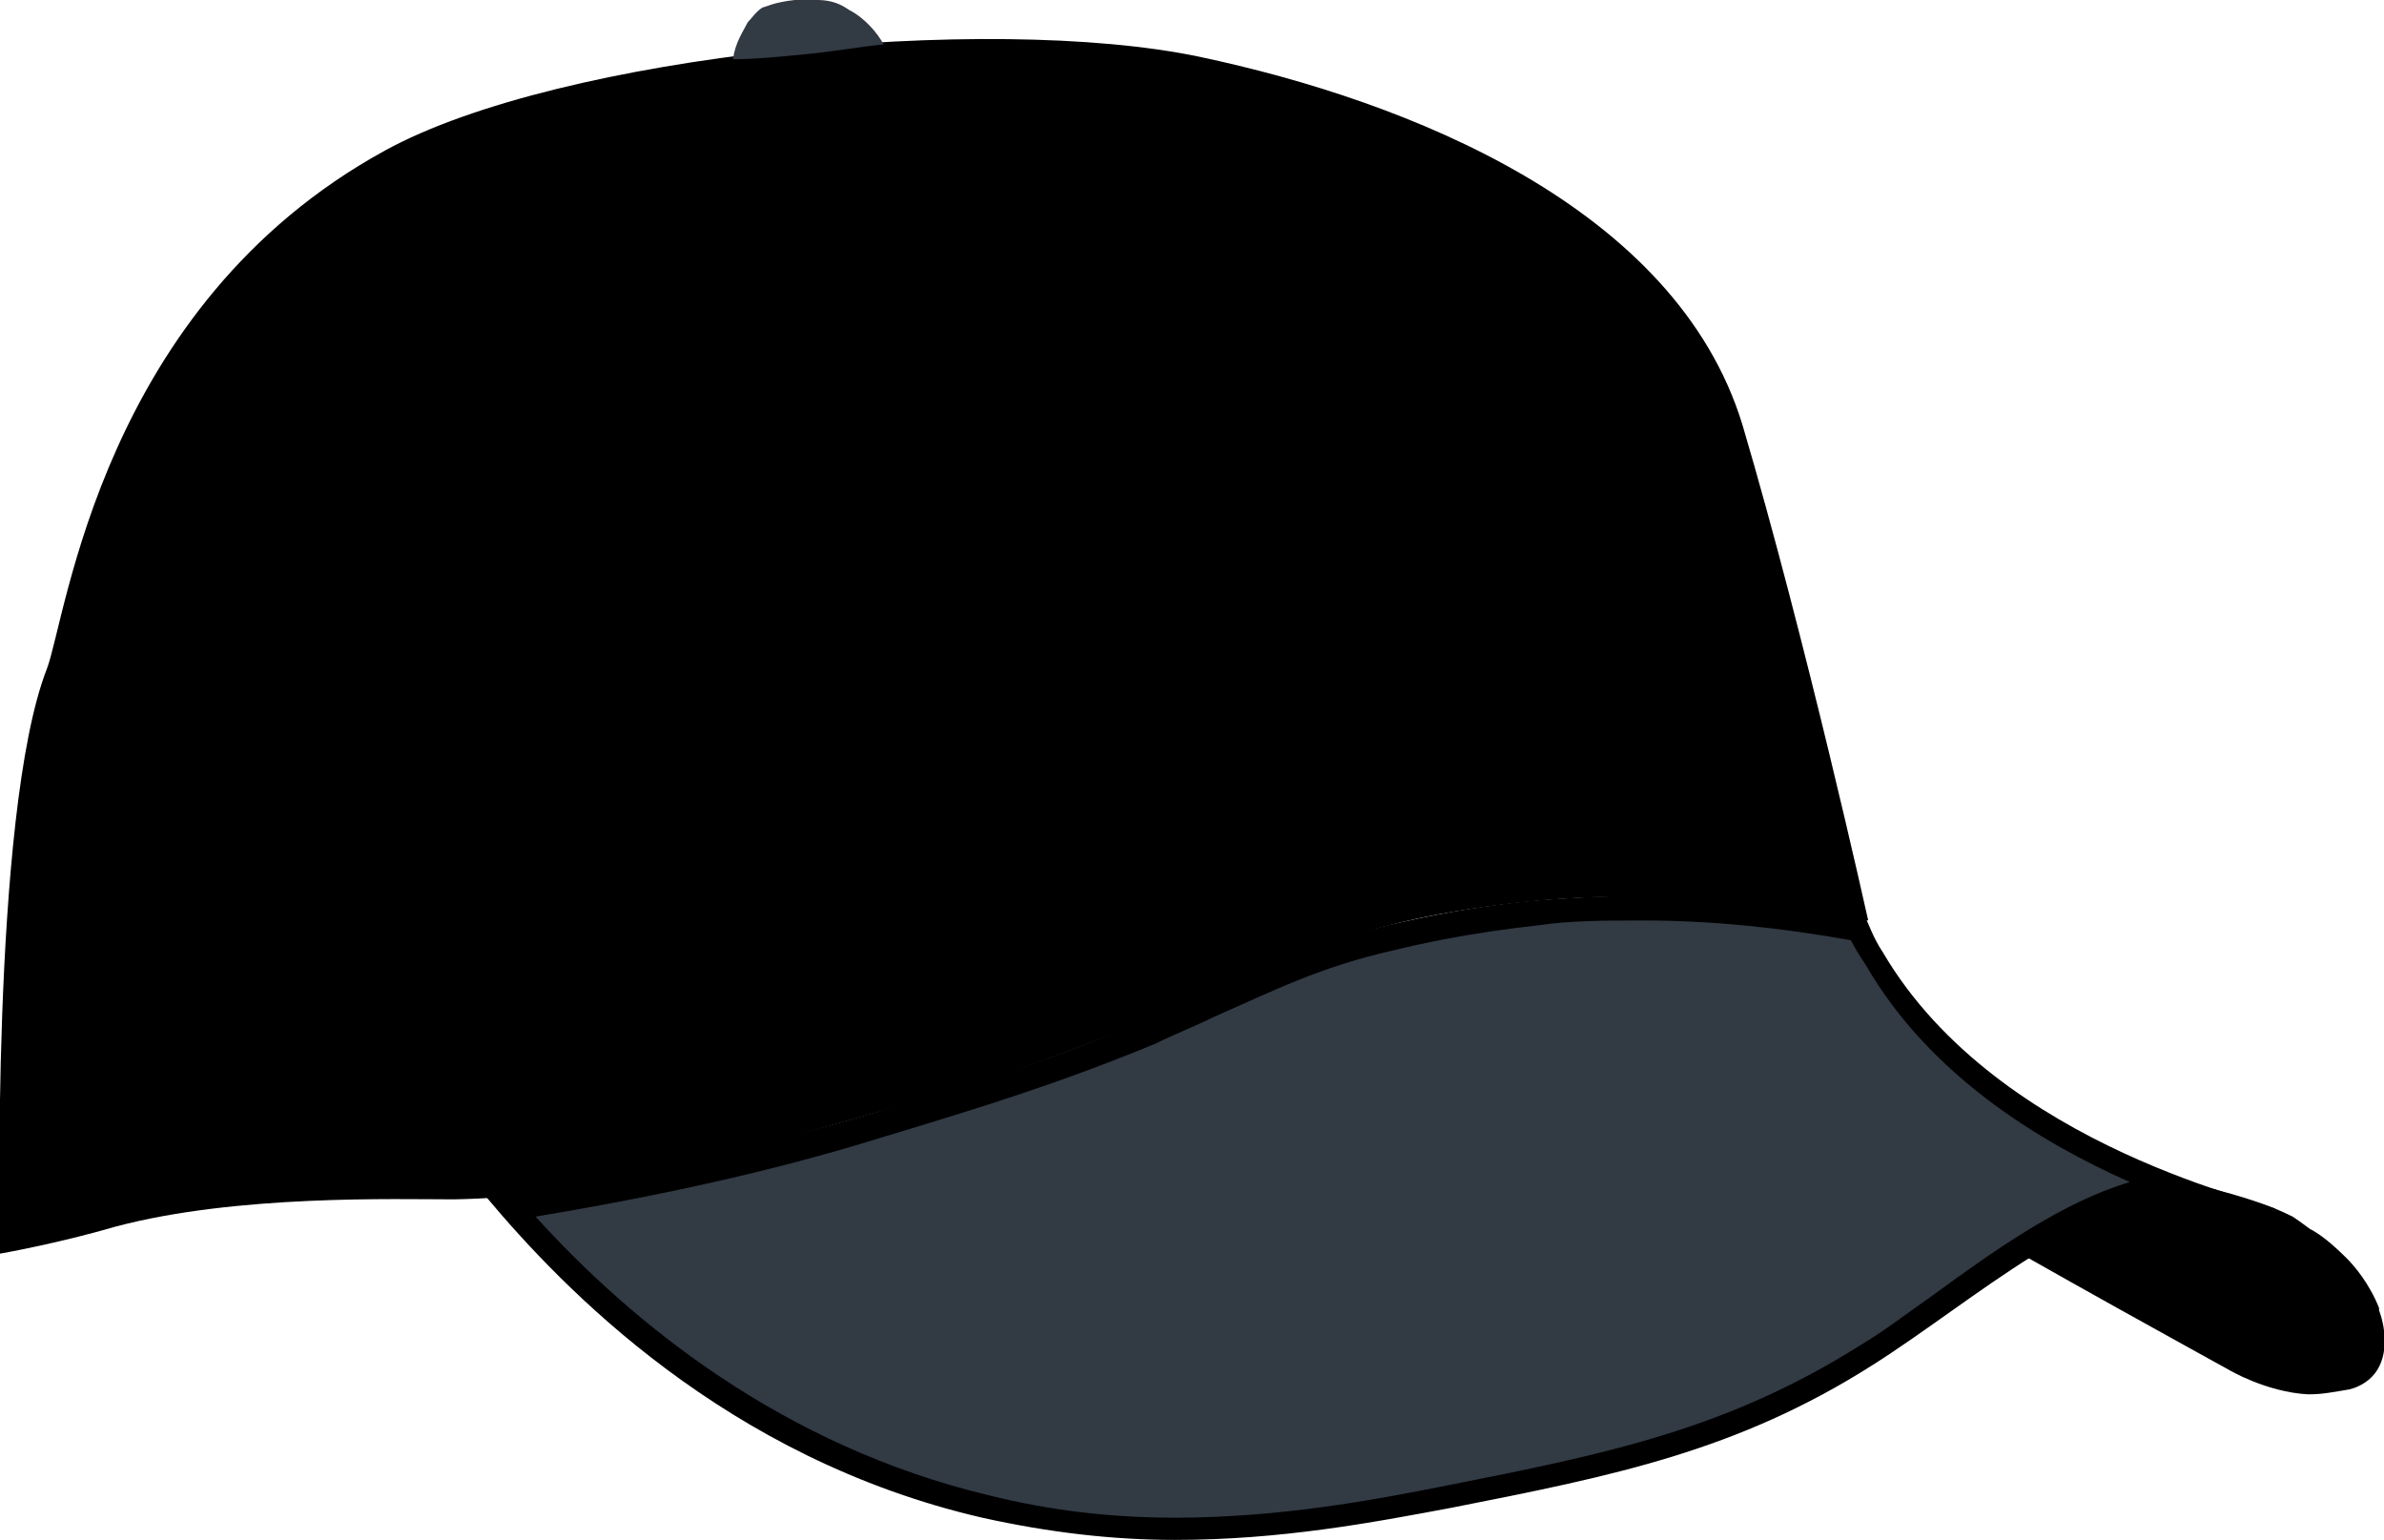
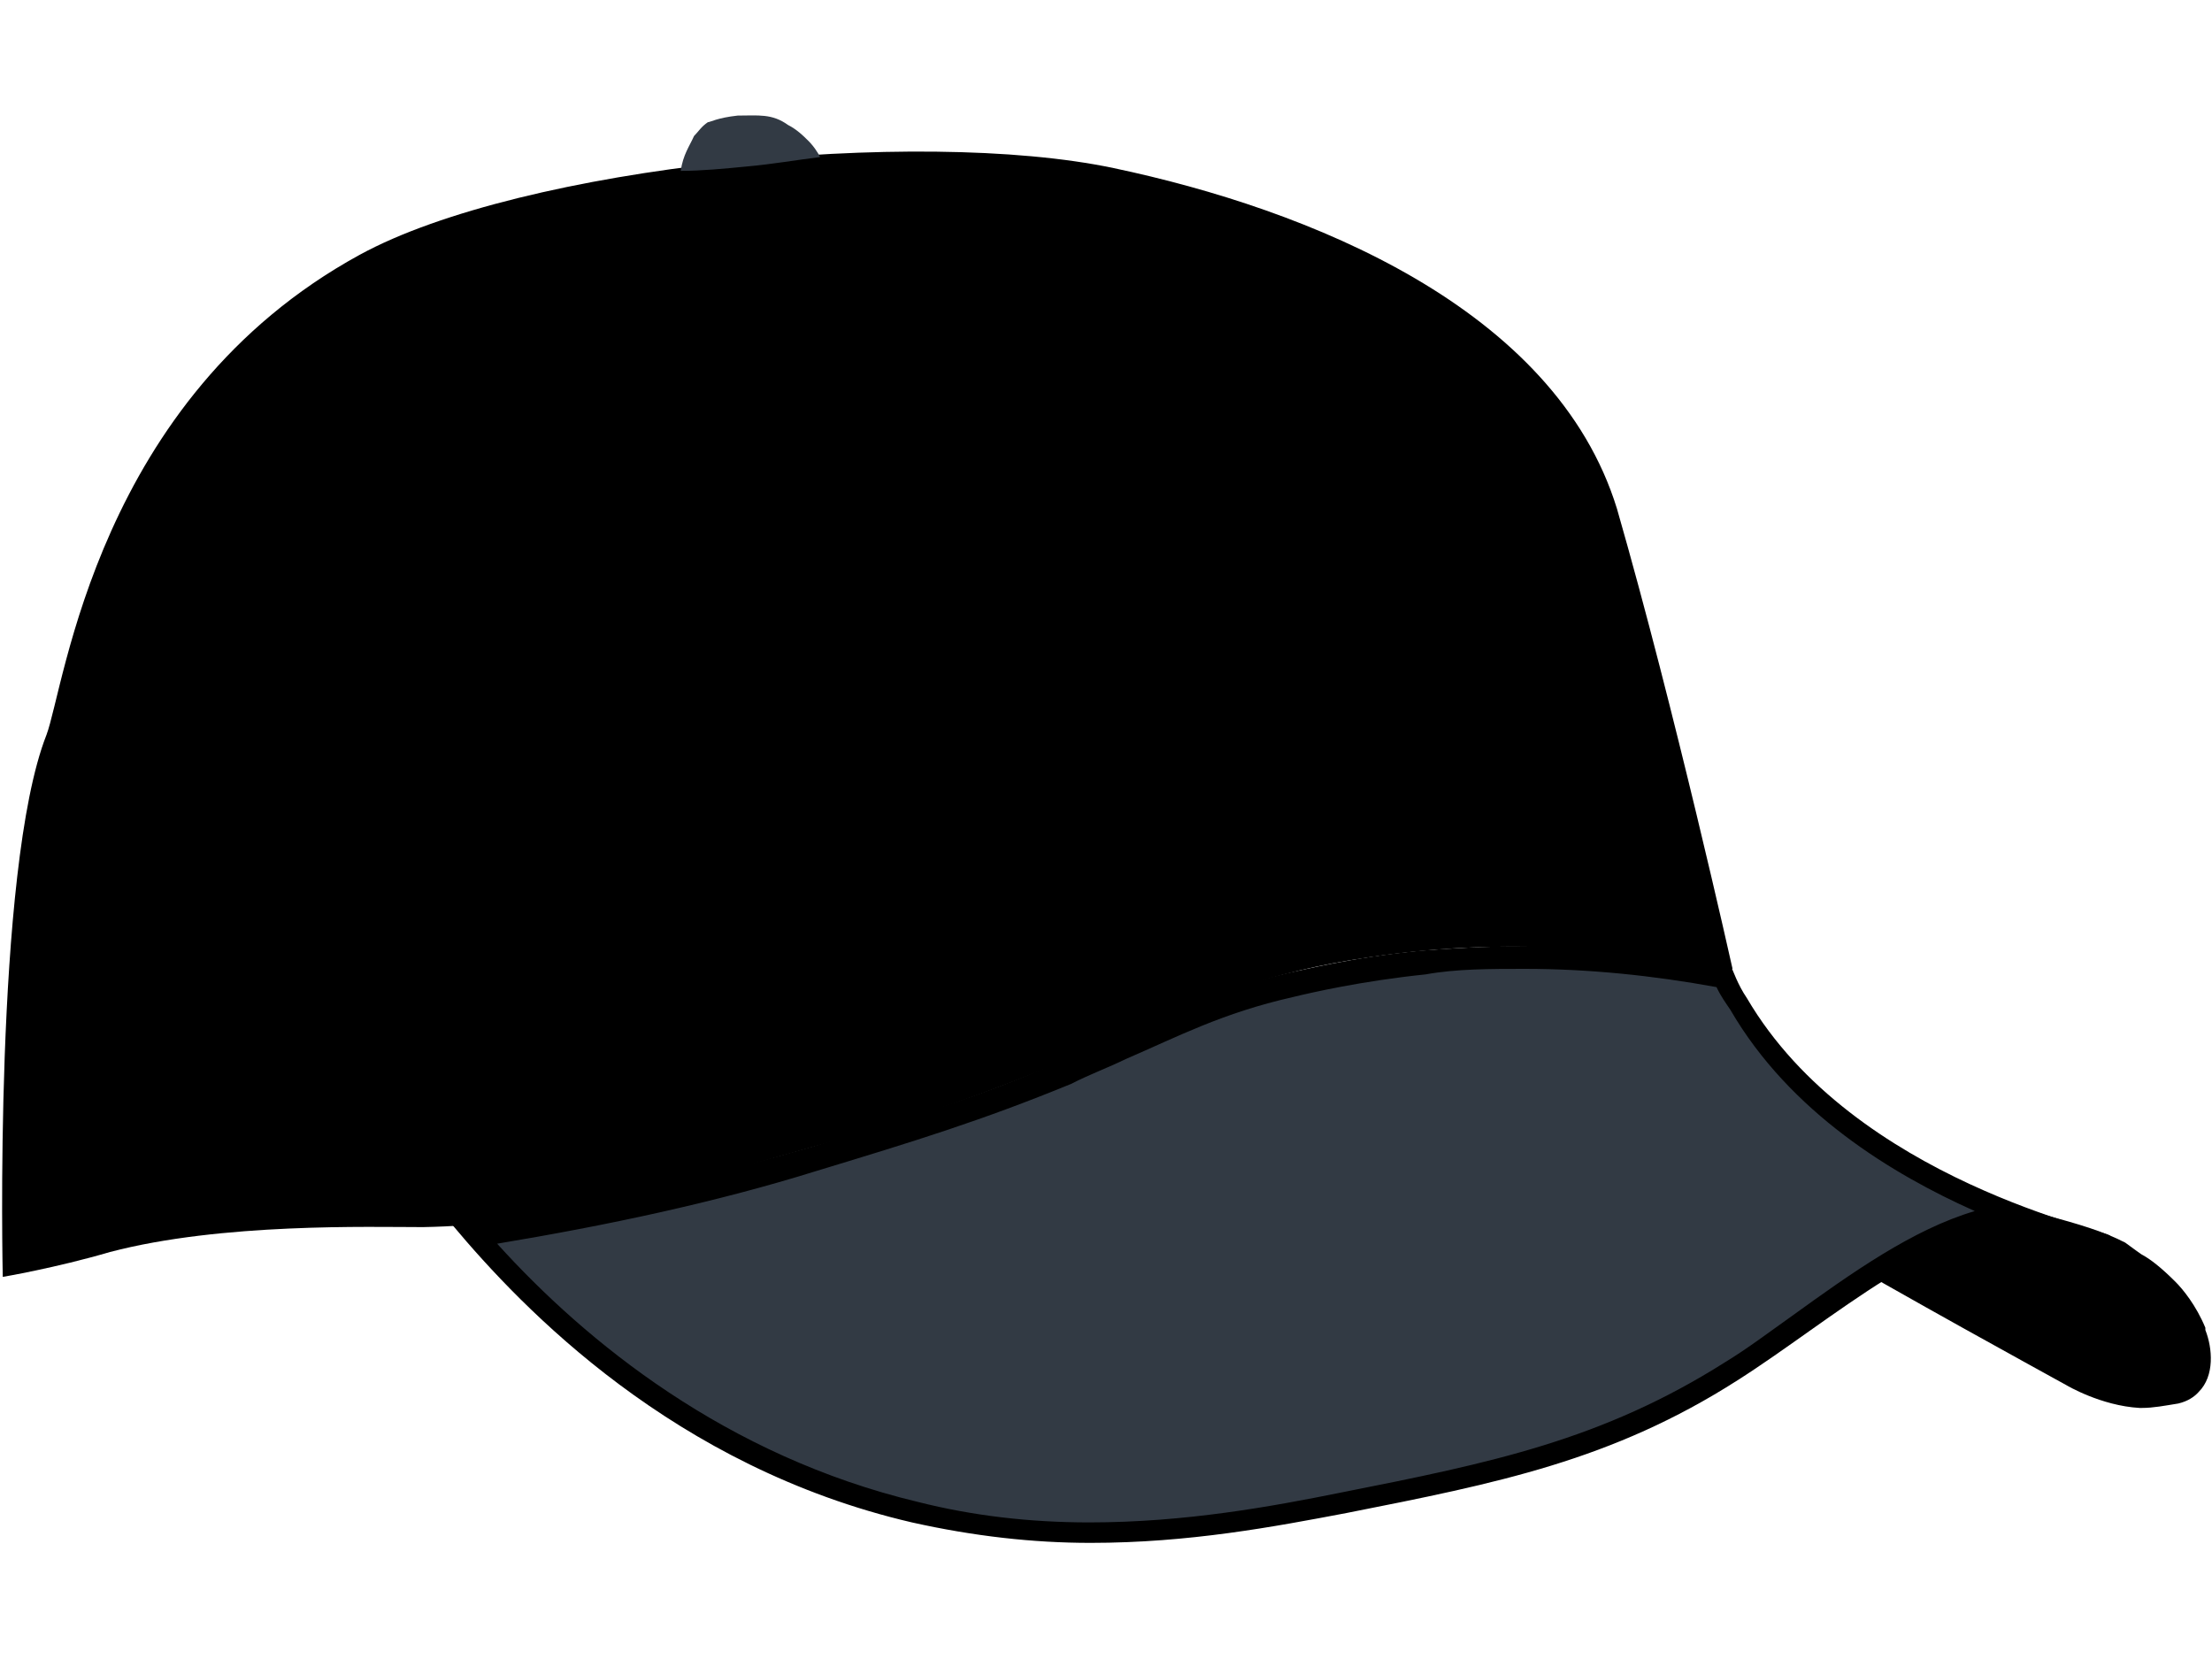
- <svg xmlns="http://www.w3.org/2000/svg" version="1.1" id="Layer_1" x="0px" y="0px" viewBox="0 0 96.6 62.4" style="enable-background:new 0 0 96.6 62.4;" xml:space="preserve">
+ <svg xmlns="http://www.w3.org/2000/svg" version="1.1" id="Layer_1" x="0px" y="0px" viewBox="0 0 400 300" style="enable-background:new 0 0 400 300;" xml:space="preserve">
  <style type="text/css">
	.st0{fill:#323A44;}
</style>
  <g>
-     <path d="M93.5,56c-1.5,0-2.9-0.9-2.9-0.9c-0.7-0.4-1.7-0.9-3-1.7c-2.1-1.2-4.9-2.7-8.2-4.6c1.7-0.6,3.9-1.2,5.8-1.2   c0.6,0,1.1,0.1,1.6,0.2c0.3,0.1,1.2,0.3,2.4,0.6l0.3,0.1c1.3,0.4,2.2,0.6,3.1,1.1c0.3,0.1,0.5,0.3,0.6,0.4c0.5,0.3,1,0.7,1.5,1.2   c0.3,0.3,0.9,0.9,1.2,1.9c0.3,0.8,0.3,1.7-0.2,2.3c-0.2,0.2-0.4,0.3-0.7,0.4C94.5,55.9,94,56,93.5,56L93.5,56z" />
-     <path d="M85.2,48.1L85.2,48.1c0.5,0,1,0,1.5,0.1c0.3,0.1,1.2,0.3,2.4,0.6l0.3,0.1c1.3,0.4,2.1,0.6,3,1.1c0.2,0.1,0.5,0.3,0.5,0.3   l0,0l0,0c0.4,0.3,0.9,0.6,1.4,1.1c0.3,0.3,0.8,0.8,1.1,1.7l0,0.1l0,0c0.2,0.6,0.2,1.3-0.1,1.7c-0.1,0.1-0.2,0.2-0.4,0.2   c-0.5,0.1-0.9,0.2-1.3,0.2l-0.1,0c-1.4,0-2.7-0.8-2.7-0.8c-0.7-0.4-1.7-0.9-3-1.7c-1.9-1.1-4.3-2.4-7.2-4.1   C82,48.5,83.7,48.1,85.2,48.1 M85.2,47.1c-2.7,0-5.6,1-7,1.6c5.9,3.4,10.3,5.8,12.1,6.8c0,0,1.5,0.9,3.2,1c0,0,0.1,0,0.1,0   c0.5,0,1-0.1,1.6-0.2c0.4-0.1,0.7-0.3,0.9-0.5c0.7-0.7,0.6-1.9,0.3-2.7c0,0,0-0.1,0-0.1c-0.4-1-1-1.7-1.3-2c-0.6-0.6-1.1-1-1.5-1.2   c0,0-0.4-0.3-0.7-0.5c-1-0.5-2-0.8-3.5-1.2c-1.2-0.4-2.2-0.6-2.5-0.7C86.3,47.2,85.8,47.1,85.2,47.1L85.2,47.1z" />
+     <path d="M386.9,252.6c-6.2,0-12-3.7-12-3.7c-2.9-1.7-7-3.7-12.4-7c-8.7-5-20.3-11.2-33.9-19c7-2.5,16.1-5,24-5   c2.5,0,4.5,0.4,6.6,0.8c1.2,0.4,5,1.2,9.9,2.5l1.2,0.4c5.4,1.7,9.1,2.5,12.8,4.5c1.2,0.4,2.1,1.2,2.5,1.7c2.1,1.2,4.1,2.9,6.2,5   c1.2,1.2,3.7,3.7,5,7.9c1.2,3.3,1.2,7-0.8,9.5c-0.8,0.8-1.7,1.2-2.9,1.7C391,252.1,389,252.6,386.9,252.6L386.9,252.6z" />
+     <path d="M352.6,219.9L352.6,219.9c2.1,0,4.1,0,6.2,0.4c1.2,0.4,5,1.2,9.9,2.5l1.2,0.4c5.4,1.7,8.7,2.5,12.4,4.5   c0.8,0.4,2.1,1.2,2.1,1.2l0,0l0,0c1.7,1.2,3.7,2.5,5.8,4.5c1.2,1.2,3.3,3.3,4.5,7v0.4l0,0c0.8,2.5,0.8,5.4-0.4,7   c-0.4,0.4-0.8,0.8-1.7,0.8c-2.1,0.4-3.7,0.8-5.4,0.8h-0.4c-5.8,0-11.2-3.3-11.2-3.3c-2.9-1.7-7-3.7-12.4-7   c-7.9-4.5-17.8-9.9-29.8-17C339.3,221.5,346.4,219.9,352.6,219.9 M352.6,215.8c-11.2,0-23.2,4.1-28.9,6.6   c24.4,14.1,42.6,24,50,28.1c0,0,6.2,3.7,13.2,4.1h0.4c2.1,0,4.1-0.4,6.6-0.8c1.7-0.4,2.9-1.2,3.7-2.1c2.9-2.9,2.5-7.9,1.2-11.2   v-0.4c-1.7-4.1-4.1-7-5.4-8.3c-2.5-2.5-4.5-4.1-6.2-5c0,0-1.7-1.2-2.9-2.1c-4.1-2.1-8.3-3.3-14.5-5c-5-1.7-9.1-2.5-10.3-2.9   C357.1,216.2,355,215.8,352.6,215.8L352.6,215.8z" />
  </g>
  <g>
-     <path class="st0" d="M47.7,61.9c-2.7,0-5.2-0.3-7.7-0.9c-9-2.1-15.4-7.6-19.3-12.2c5.1-0.8,10.1-1.9,14.8-3.3   c4.3-1.3,7.2-2.1,11-3.8c0.8-0.4,1.6-0.7,2.4-1.1c2.3-1.1,4.3-2,7.4-2.7c0.8-0.2,3-0.7,5.8-1c1.5-0.1,3-0.2,4.5-0.2   c2.9,0,5.8,0.3,8.7,0.8c0.2,0.4,0.4,0.8,0.7,1.2c2.9,4.9,8.2,7.7,11.9,9.2c-3.2,0.5-6.3,2.7-9.3,4.9c-1,0.7-2,1.4-2.9,2   c-5.5,3.5-10.5,4.5-17,5.7C55.7,61.2,51.9,61.9,47.7,61.9C47.7,61.9,47.7,61.9,47.7,61.9z" />
-     <path d="M66.6,37.3c2.8,0,5.6,0.3,8.4,0.8c0.2,0.4,0.4,0.7,0.6,1c2.6,4.5,7.1,7.2,10.7,8.8c-2.7,0.8-5.4,2.7-8,4.6   c-1,0.7-1.9,1.4-2.9,2c-5.4,3.4-10.2,4.4-16.8,5.7c-3,0.6-6.8,1.3-11,1.3c-2.6,0-5.1-0.3-7.5-0.9c-8.4-2-14.5-7-18.4-11.3   c4.8-0.8,9.5-1.8,14-3.2c4.3-1.3,7.2-2.2,11.1-3.8c0.8-0.4,1.6-0.7,2.4-1.1c2.3-1,4.2-2,7.3-2.7c0.8-0.2,3-0.7,5.8-1   C63.6,37.3,65.1,37.3,66.6,37.3 M66.6,36.3c-1.7,0-3.3,0.1-4.5,0.2c-3.1,0.3-5.4,0.9-5.9,1c-4.1,1-6.3,2.3-9.8,3.8   c-3.8,1.7-6.7,2.5-11,3.8c-3.8,1.1-9.1,2.5-15.7,3.4c3.1,3.7,9.7,10.6,20.1,13c2.7,0.6,5.3,0.9,7.8,0.9c4.3,0,8-0.7,11.2-1.3   c6.6-1.3,11.6-2.3,17.1-5.8c4.1-2.6,8.8-6.9,13.2-6.9c0.6,0,1.2,0.1,1.8,0.3c0.2,0.1,1.1,0.3,1.3,0.3c0,0,0,0,0,0   c0.1-0.2-11.2-2.4-15.9-10.4c-0.4-0.6-0.6-1.2-0.7-1.4C72.2,36.5,69.2,36.3,66.6,36.3L66.6,36.3z" />
+     <path class="st0" d="M197.5,277c-11.2,0-21.5-1.2-31.8-3.7c-37.2-8.7-63.7-31.4-79.8-50.4c21.1-3.3,41.8-7.9,61.2-13.6   c17.8-5.4,29.8-8.7,45.5-15.7c3.3-1.7,6.6-2.9,9.9-4.5c9.5-4.5,17.8-8.3,30.6-11.2c3.3-0.8,12.4-2.9,24-4.1   c6.2-0.4,12.4-0.8,18.6-0.8c12,0,24,1.2,36,3.3c0.8,1.7,1.7,3.3,2.9,5c12,20.3,33.9,31.8,49.2,38c-13.2,2.1-26,11.2-38.5,20.3   c-4.1,2.9-8.3,5.8-12,8.3c-22.7,14.5-43.4,18.6-70.3,23.6C230.6,274.1,214.9,277,197.5,277L197.5,277z" />
+     <path d="M275.7,175.2c11.6,0,23.2,1.2,34.7,3.3c0.8,1.7,1.7,2.9,2.5,4.1c10.8,18.6,29.4,29.8,44.2,36.4   c-11.2,3.3-22.3,11.2-33.1,19c-4.1,2.9-7.9,5.8-12,8.3c-22.3,14.1-42.2,18.2-69.5,23.6c-12.4,2.5-28.1,5.4-45.5,5.4   c-10.8,0-21.1-1.2-31-3.7c-34.7-8.3-60-28.9-76.1-46.7c19.8-3.3,39.3-7.4,57.9-13.2c17.8-5.4,29.8-9.1,45.9-15.7   c3.3-1.7,6.6-2.9,9.9-4.5c9.5-4.1,17.4-8.3,30.2-11.2c3.3-0.8,12.4-2.9,24-4.1C263.3,175.2,269.5,175.2,275.7,175.2 M275.7,171.1   c-7,0-13.6,0.4-18.6,0.8c-12.8,1.2-22.3,3.7-24.4,4.1c-17,4.1-26,9.5-40.5,15.7c-15.7,7-27.7,10.3-45.5,15.7   c-15.7,4.5-37.6,10.3-64.9,14.1c12.8,15.3,40.1,43.8,83.1,53.8c11.2,2.5,21.9,3.7,32.3,3.7c17.8,0,33.1-2.9,46.3-5.4   c27.3-5.4,48-9.5,70.7-24c17-10.8,36.4-28.5,54.6-28.5c2.5,0,5,0.4,7.4,1.2c0.8,0.4,4.5,1.2,5.4,1.2l0,0c0.4-0.8-46.3-9.9-65.7-43   c-1.7-2.5-2.5-5-2.9-5.8C298.8,171.9,286.4,171.1,275.7,171.1L275.7,171.1z" />
  </g>
-   <path d="M75.7,37.3c-3.6-0.7-9.3-1.5-15.9-0.5c-8.9,1.3-10.6,4.5-24,8.2c-8.1,2.3-12.2,3.5-17.4,3.6c-2.3,0-8.8-0.2-13.7,1.1  C2.3,50.4,0,50.8,0,50.8S-0.4,33,1.9,27.1c0.8-2.1,2.2-14.7,13.7-21c7.1-3.9,24.4-5.6,33-3.8c8.5,1.8,19.3,6.1,22,14.9  C73.2,26,75.7,37.3,75.7,37.3z" />
-   <path class="st0" d="M29.7,2.4c0.9,0,1.9-0.1,2.9-0.2c1.1-0.1,2.2-0.3,3.2-0.4c-0.1-0.2-0.3-0.5-0.6-0.8c-0.1-0.1-0.4-0.4-0.8-0.6  C33.7-0.1,33.1,0,32.2,0c-0.9,0.1-1.2,0.3-1.3,0.3c-0.3,0.2-0.4,0.4-0.6,0.6C30.1,1.3,29.8,1.7,29.7,2.4z" />
+   <path d="M313.3,175.2c-14.9-2.9-38.5-6.2-65.7-2.1c-36.8,5.4-43.8,18.6-99.2,33.9c-33.5,9.5-50.4,14.5-71.9,14.9  c-9.5,0-36.4-0.8-56.6,4.5c-9.9,2.9-19.4,4.5-19.4,4.5s-1.7-73.6,7.9-98c3.3-8.7,9.1-60.8,56.6-86.8  c29.4-16.1,100.9-23.2,136.4-15.7c35.1,7.4,79.8,25.2,91,61.6C302.9,128.5,313.3,175.2,313.3,175.2z" />
+   <path class="st0" d="M123.1,30.9c3.7,0,7.9-0.4,12-0.8c4.5-0.4,9.1-1.2,13.2-1.7c-0.4-0.8-1.2-2.1-2.5-3.3c-0.4-0.4-1.7-1.7-3.3-2.5  c-2.9-2.1-5.4-1.7-9.1-1.7c-3.7,0.4-5,1.2-5.4,1.2c-1.2,0.8-1.7,1.7-2.5,2.5C124.7,26.4,123.5,28,123.1,30.9z" />
</svg>
